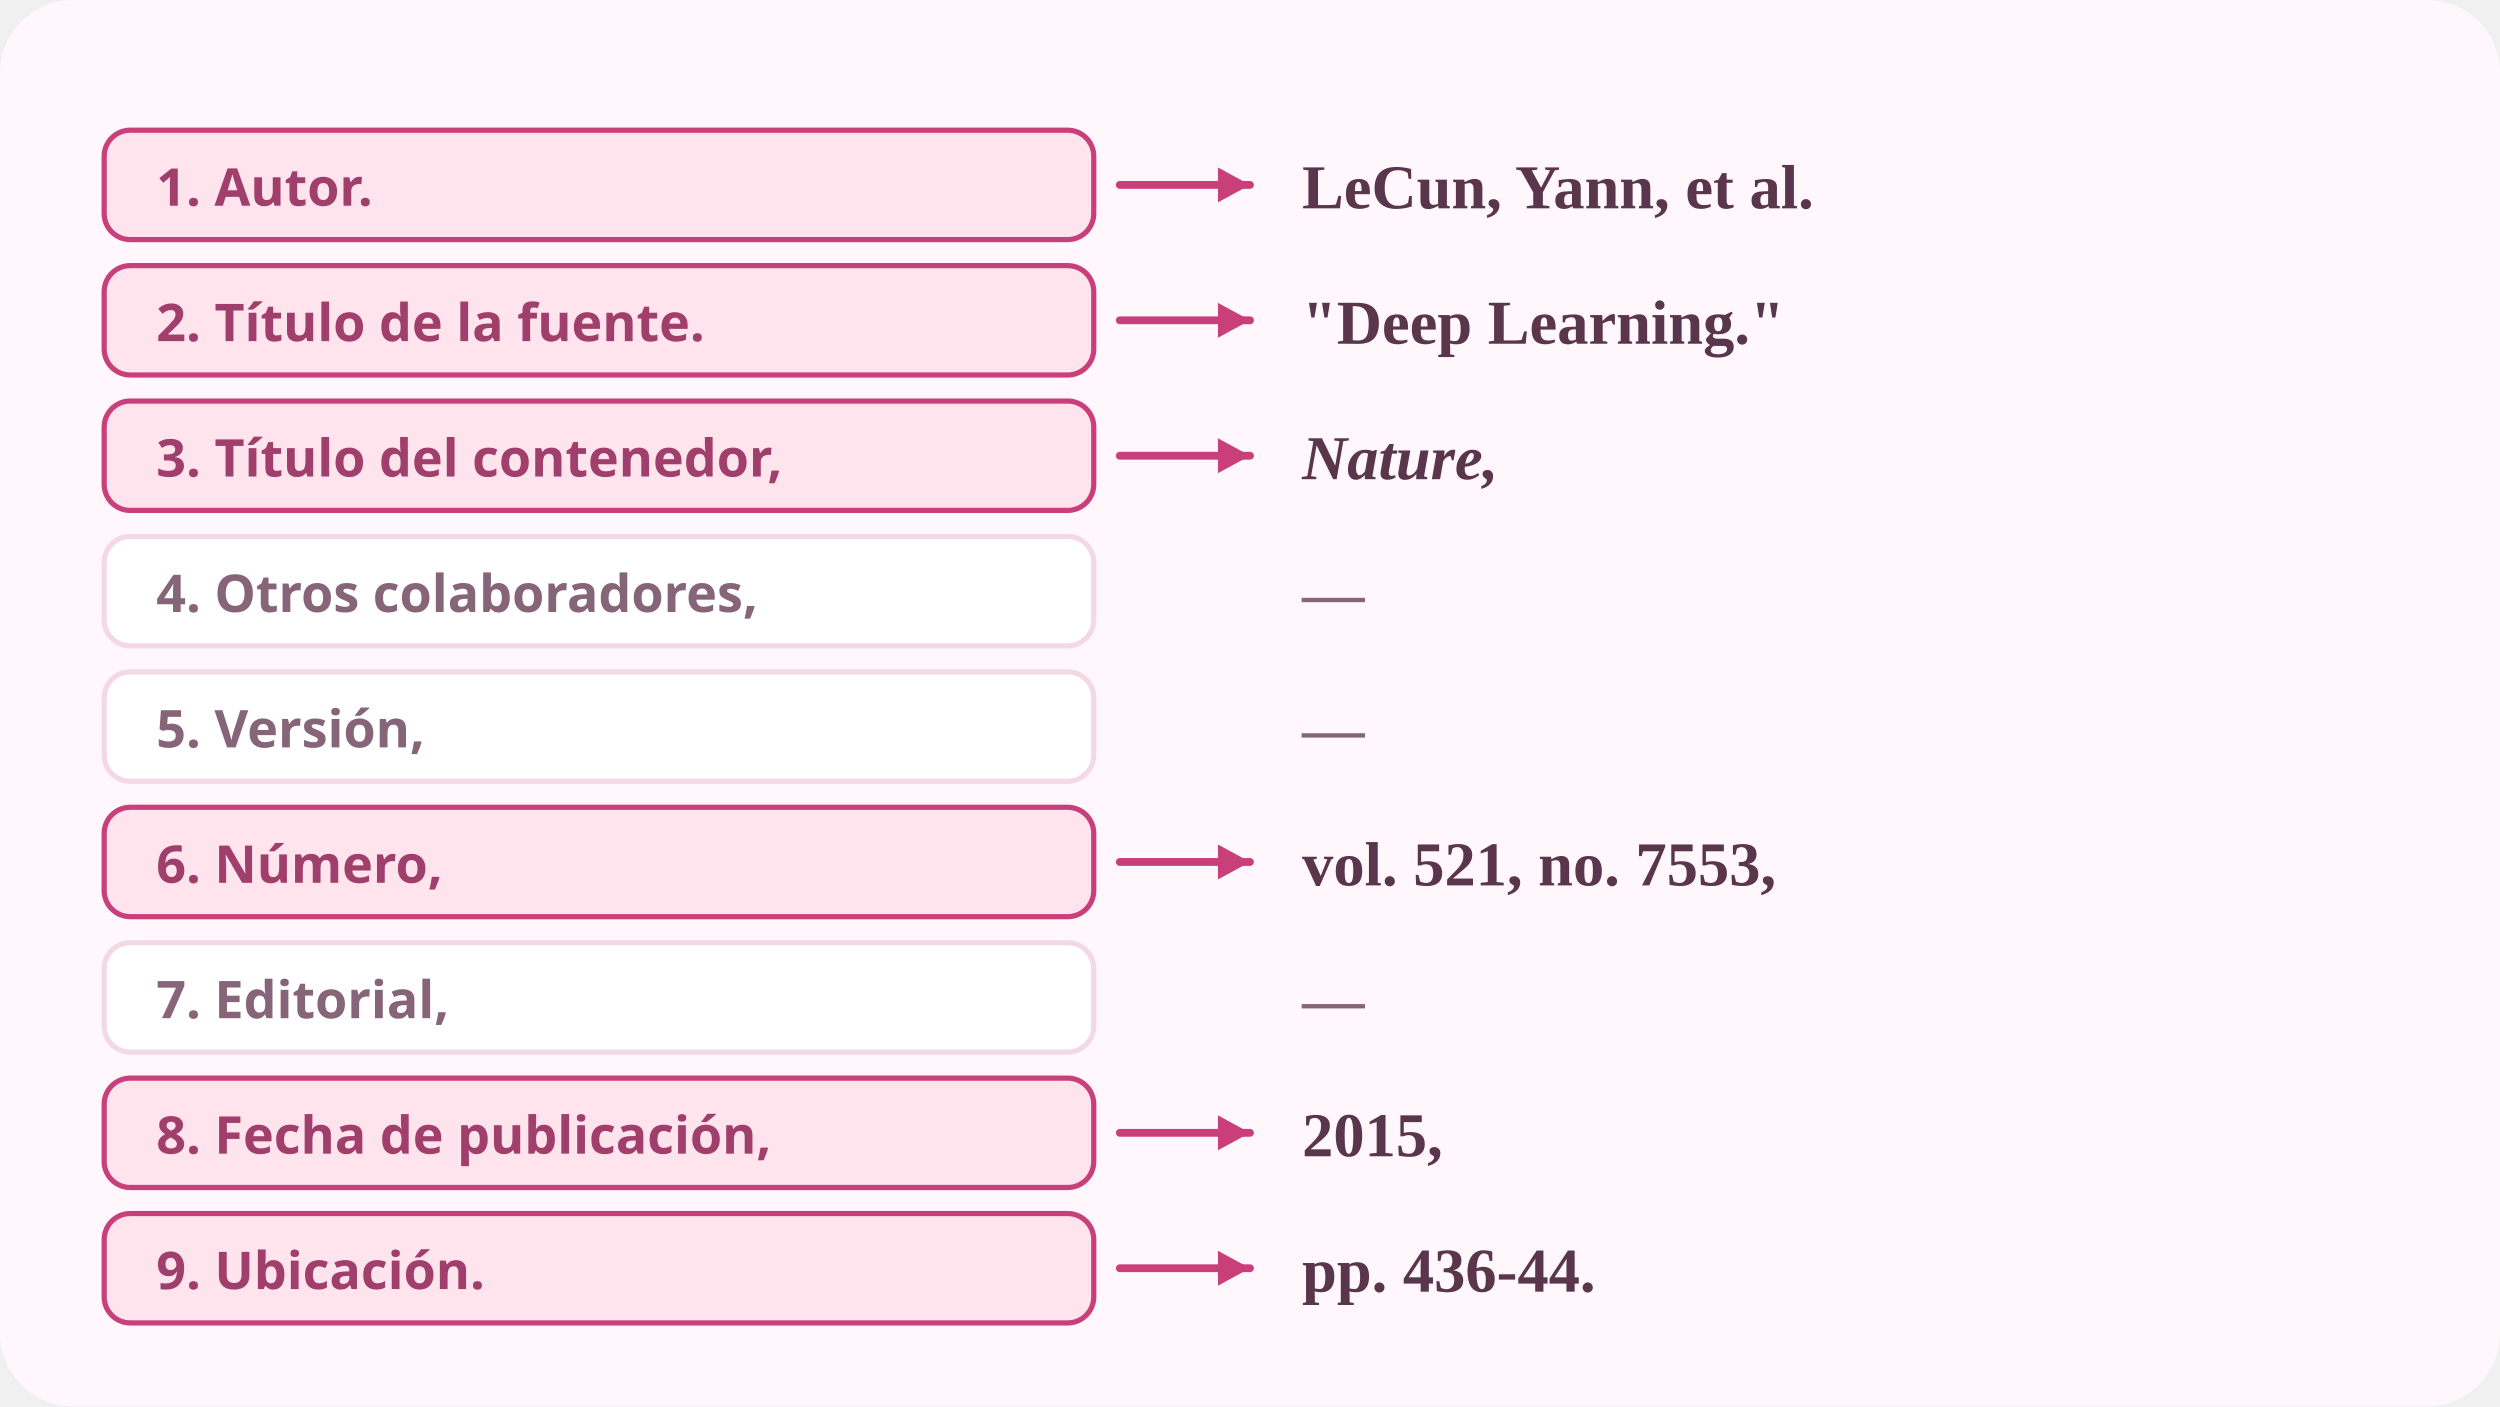
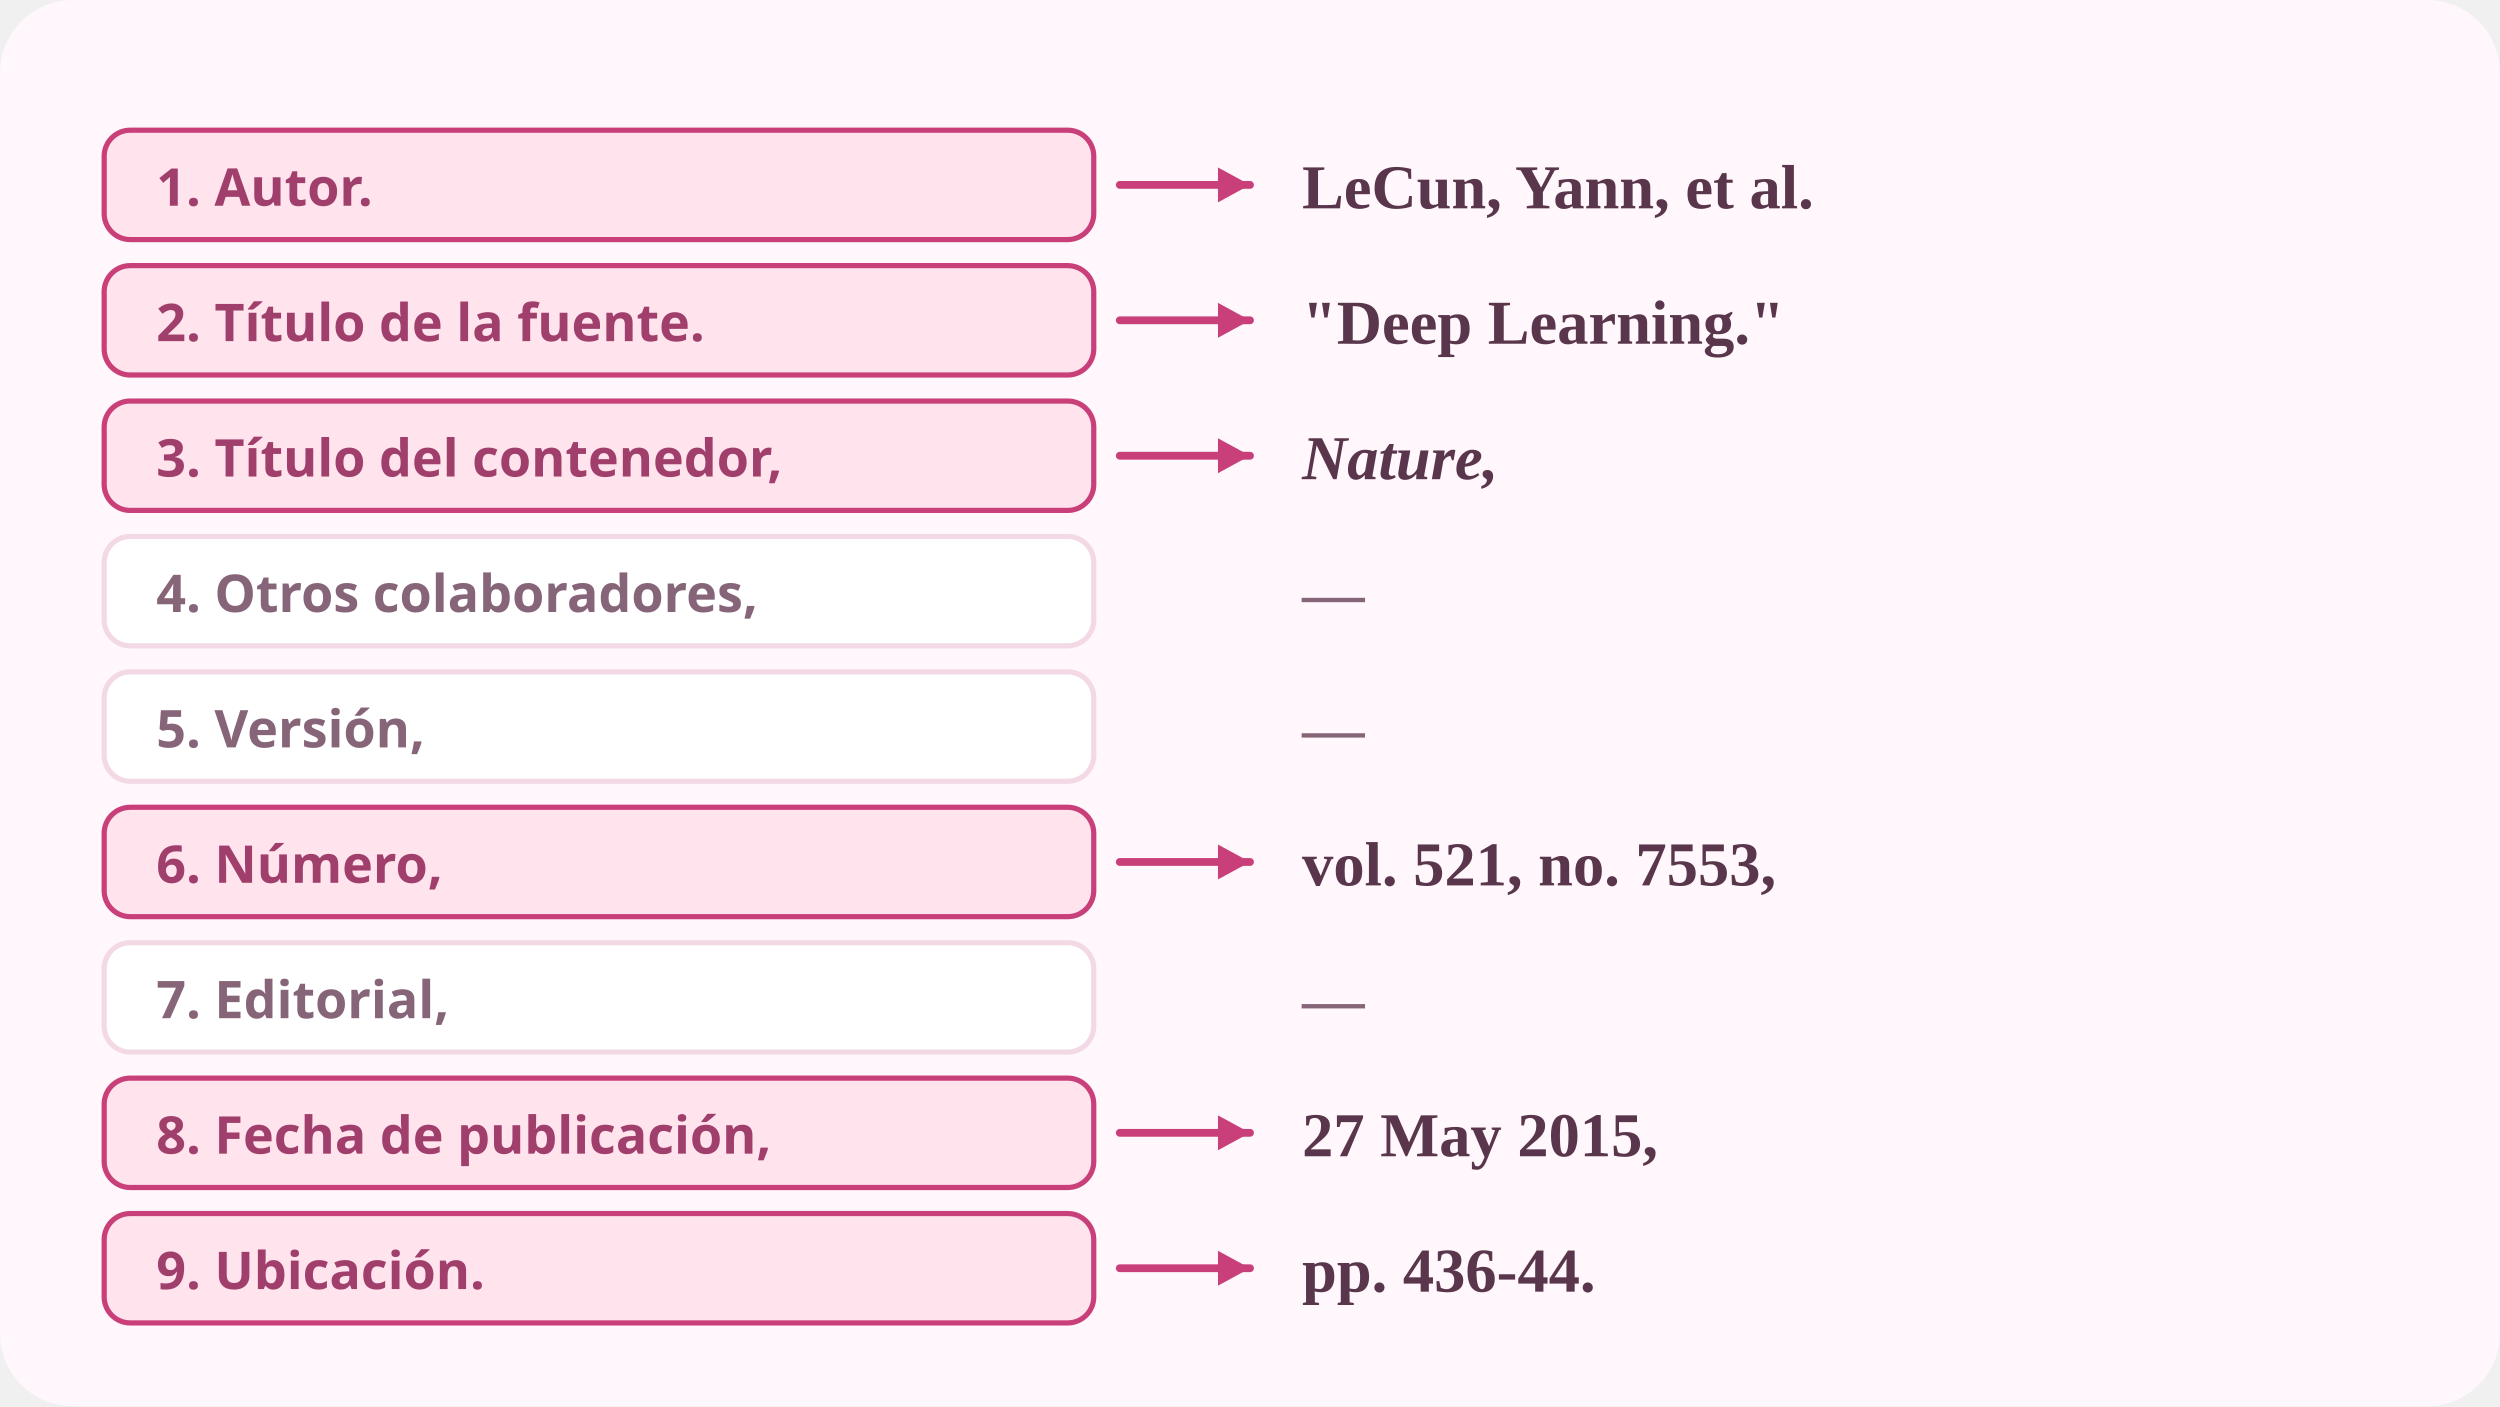
<svg xmlns="http://www.w3.org/2000/svg" viewBox="0 0 960 540" role="img" aria-label="Los elementos básicos de MLA 9 en orden, con un artículo de revista completado.">
  <rect width="960" height="540" rx="28" fill="#fff7fb" />
  <rect x="40" y="50" width="380" height="42" rx="10" fill="#ffe4ee" stroke="#c83f79" stroke-width="2" />
  <text x="60" y="79" fill="#a13f6c" font-size="20" font-weight="800" text-anchor="start" font-family="system-ui,'PingFang SC','Noto Sans SC','Hiragino Sans',sans-serif">1. Autor.</text>
  <line x1="430" y1="71" x2="480" y2="71" stroke="#c83f79" stroke-width="3" stroke-linecap="round" />
  <path d="M480 71 L467.7 77.7 L467.7 64.3 Z" fill="#c83f79" />
  <text x="500" y="80" fill="#59364b" font-size="24" font-weight="600" font-family="Georgia,'Times New Roman',serif">LeCun, Yann, et al.</text>
  <rect x="40" y="102" width="380" height="42" rx="10" fill="#ffe4ee" stroke="#c83f79" stroke-width="2" />
  <text x="60" y="131" fill="#a13f6c" font-size="20" font-weight="800" text-anchor="start" font-family="system-ui,'PingFang SC','Noto Sans SC','Hiragino Sans',sans-serif">2. Título de la fuente.</text>
  <line x1="430" y1="123" x2="480" y2="123" stroke="#c83f79" stroke-width="3" stroke-linecap="round" />
  <path d="M480 123 L467.7 129.7 L467.7 116.3 Z" fill="#c83f79" />
  <text x="500" y="132" fill="#59364b" font-size="24" font-weight="600" font-family="Georgia,'Times New Roman',serif">"Deep Learning."</text>
  <rect x="40" y="154" width="380" height="42" rx="10" fill="#ffe4ee" stroke="#c83f79" stroke-width="2" />
  <text x="60" y="183" fill="#a13f6c" font-size="20" font-weight="800" text-anchor="start" font-family="system-ui,'PingFang SC','Noto Sans SC','Hiragino Sans',sans-serif">3. Título del contenedor,</text>
  <line x1="430" y1="175" x2="480" y2="175" stroke="#c83f79" stroke-width="3" stroke-linecap="round" />
  <path d="M480 175 L467.7 181.7 L467.7 168.3 Z" fill="#c83f79" />
  <text x="500" y="184" fill="#59364b" font-size="24" font-weight="600" font-family="Georgia,'Times New Roman',serif" font-style="italic">Nature,</text>
  <rect x="40" y="206" width="380" height="42" rx="10" fill="#ffffff" stroke="#f2d9e5" stroke-width="2" />
  <text x="60" y="235" fill="#876579" font-size="20" font-weight="800" text-anchor="start" font-family="system-ui,'PingFang SC','Noto Sans SC','Hiragino Sans',sans-serif">4. Otros colaboradores,</text>
  <text x="500" y="236" fill="#876579" font-size="24" font-weight="600" font-family="Georgia,'Times New Roman',serif">—</text>
  <rect x="40" y="258" width="380" height="42" rx="10" fill="#ffffff" stroke="#f2d9e5" stroke-width="2" />
  <text x="60" y="287" fill="#876579" font-size="20" font-weight="800" text-anchor="start" font-family="system-ui,'PingFang SC','Noto Sans SC','Hiragino Sans',sans-serif">5. Versión,</text>
  <text x="500" y="288" fill="#876579" font-size="24" font-weight="600" font-family="Georgia,'Times New Roman',serif">—</text>
  <rect x="40" y="310" width="380" height="42" rx="10" fill="#ffe4ee" stroke="#c83f79" stroke-width="2" />
  <text x="60" y="339" fill="#a13f6c" font-size="20" font-weight="800" text-anchor="start" font-family="system-ui,'PingFang SC','Noto Sans SC','Hiragino Sans',sans-serif">6. Número,</text>
  <line x1="430" y1="331" x2="480" y2="331" stroke="#c83f79" stroke-width="3" stroke-linecap="round" />
  <path d="M480 331 L467.7 337.7 L467.7 324.3 Z" fill="#c83f79" />
  <text x="500" y="340" fill="#59364b" font-size="24" font-weight="600" font-family="Georgia,'Times New Roman',serif">vol. 521, no. 7553,</text>
  <rect x="40" y="362" width="380" height="42" rx="10" fill="#ffffff" stroke="#f2d9e5" stroke-width="2" />
  <text x="60" y="391" fill="#876579" font-size="20" font-weight="800" text-anchor="start" font-family="system-ui,'PingFang SC','Noto Sans SC','Hiragino Sans',sans-serif">7. Editorial,</text>
  <text x="500" y="392" fill="#876579" font-size="24" font-weight="600" font-family="Georgia,'Times New Roman',serif">—</text>
  <rect x="40" y="414" width="380" height="42" rx="10" fill="#ffe4ee" stroke="#c83f79" stroke-width="2" />
  <text x="60" y="443" fill="#a13f6c" font-size="20" font-weight="800" text-anchor="start" font-family="system-ui,'PingFang SC','Noto Sans SC','Hiragino Sans',sans-serif">8. Fecha de publicación,</text>
  <line x1="430" y1="435" x2="480" y2="435" stroke="#c83f79" stroke-width="3" stroke-linecap="round" />
  <path d="M480 435 L467.7 441.7 L467.7 428.3 Z" fill="#c83f79" />
-   <text x="500" y="444" fill="#59364b" font-size="24" font-weight="600" font-family="Georgia,'Times New Roman',serif">2015,</text>
+   <text x="500" y="444" fill="#59364b" font-size="24" font-weight="600" font-family="Georgia,'Times New Roman',serif">27 May 2015,</text>
  <rect x="40" y="466" width="380" height="42" rx="10" fill="#ffe4ee" stroke="#c83f79" stroke-width="2" />
  <text x="60" y="495" fill="#a13f6c" font-size="20" font-weight="800" text-anchor="start" font-family="system-ui,'PingFang SC','Noto Sans SC','Hiragino Sans',sans-serif">9. Ubicación.</text>
  <line x1="430" y1="487" x2="480" y2="487" stroke="#c83f79" stroke-width="3" stroke-linecap="round" />
  <path d="M480 487 L467.7 493.7 L467.7 480.3 Z" fill="#c83f79" />
  <text x="500" y="496" fill="#59364b" font-size="24" font-weight="600" font-family="Georgia,'Times New Roman',serif">pp. 436-44.</text>
</svg>
